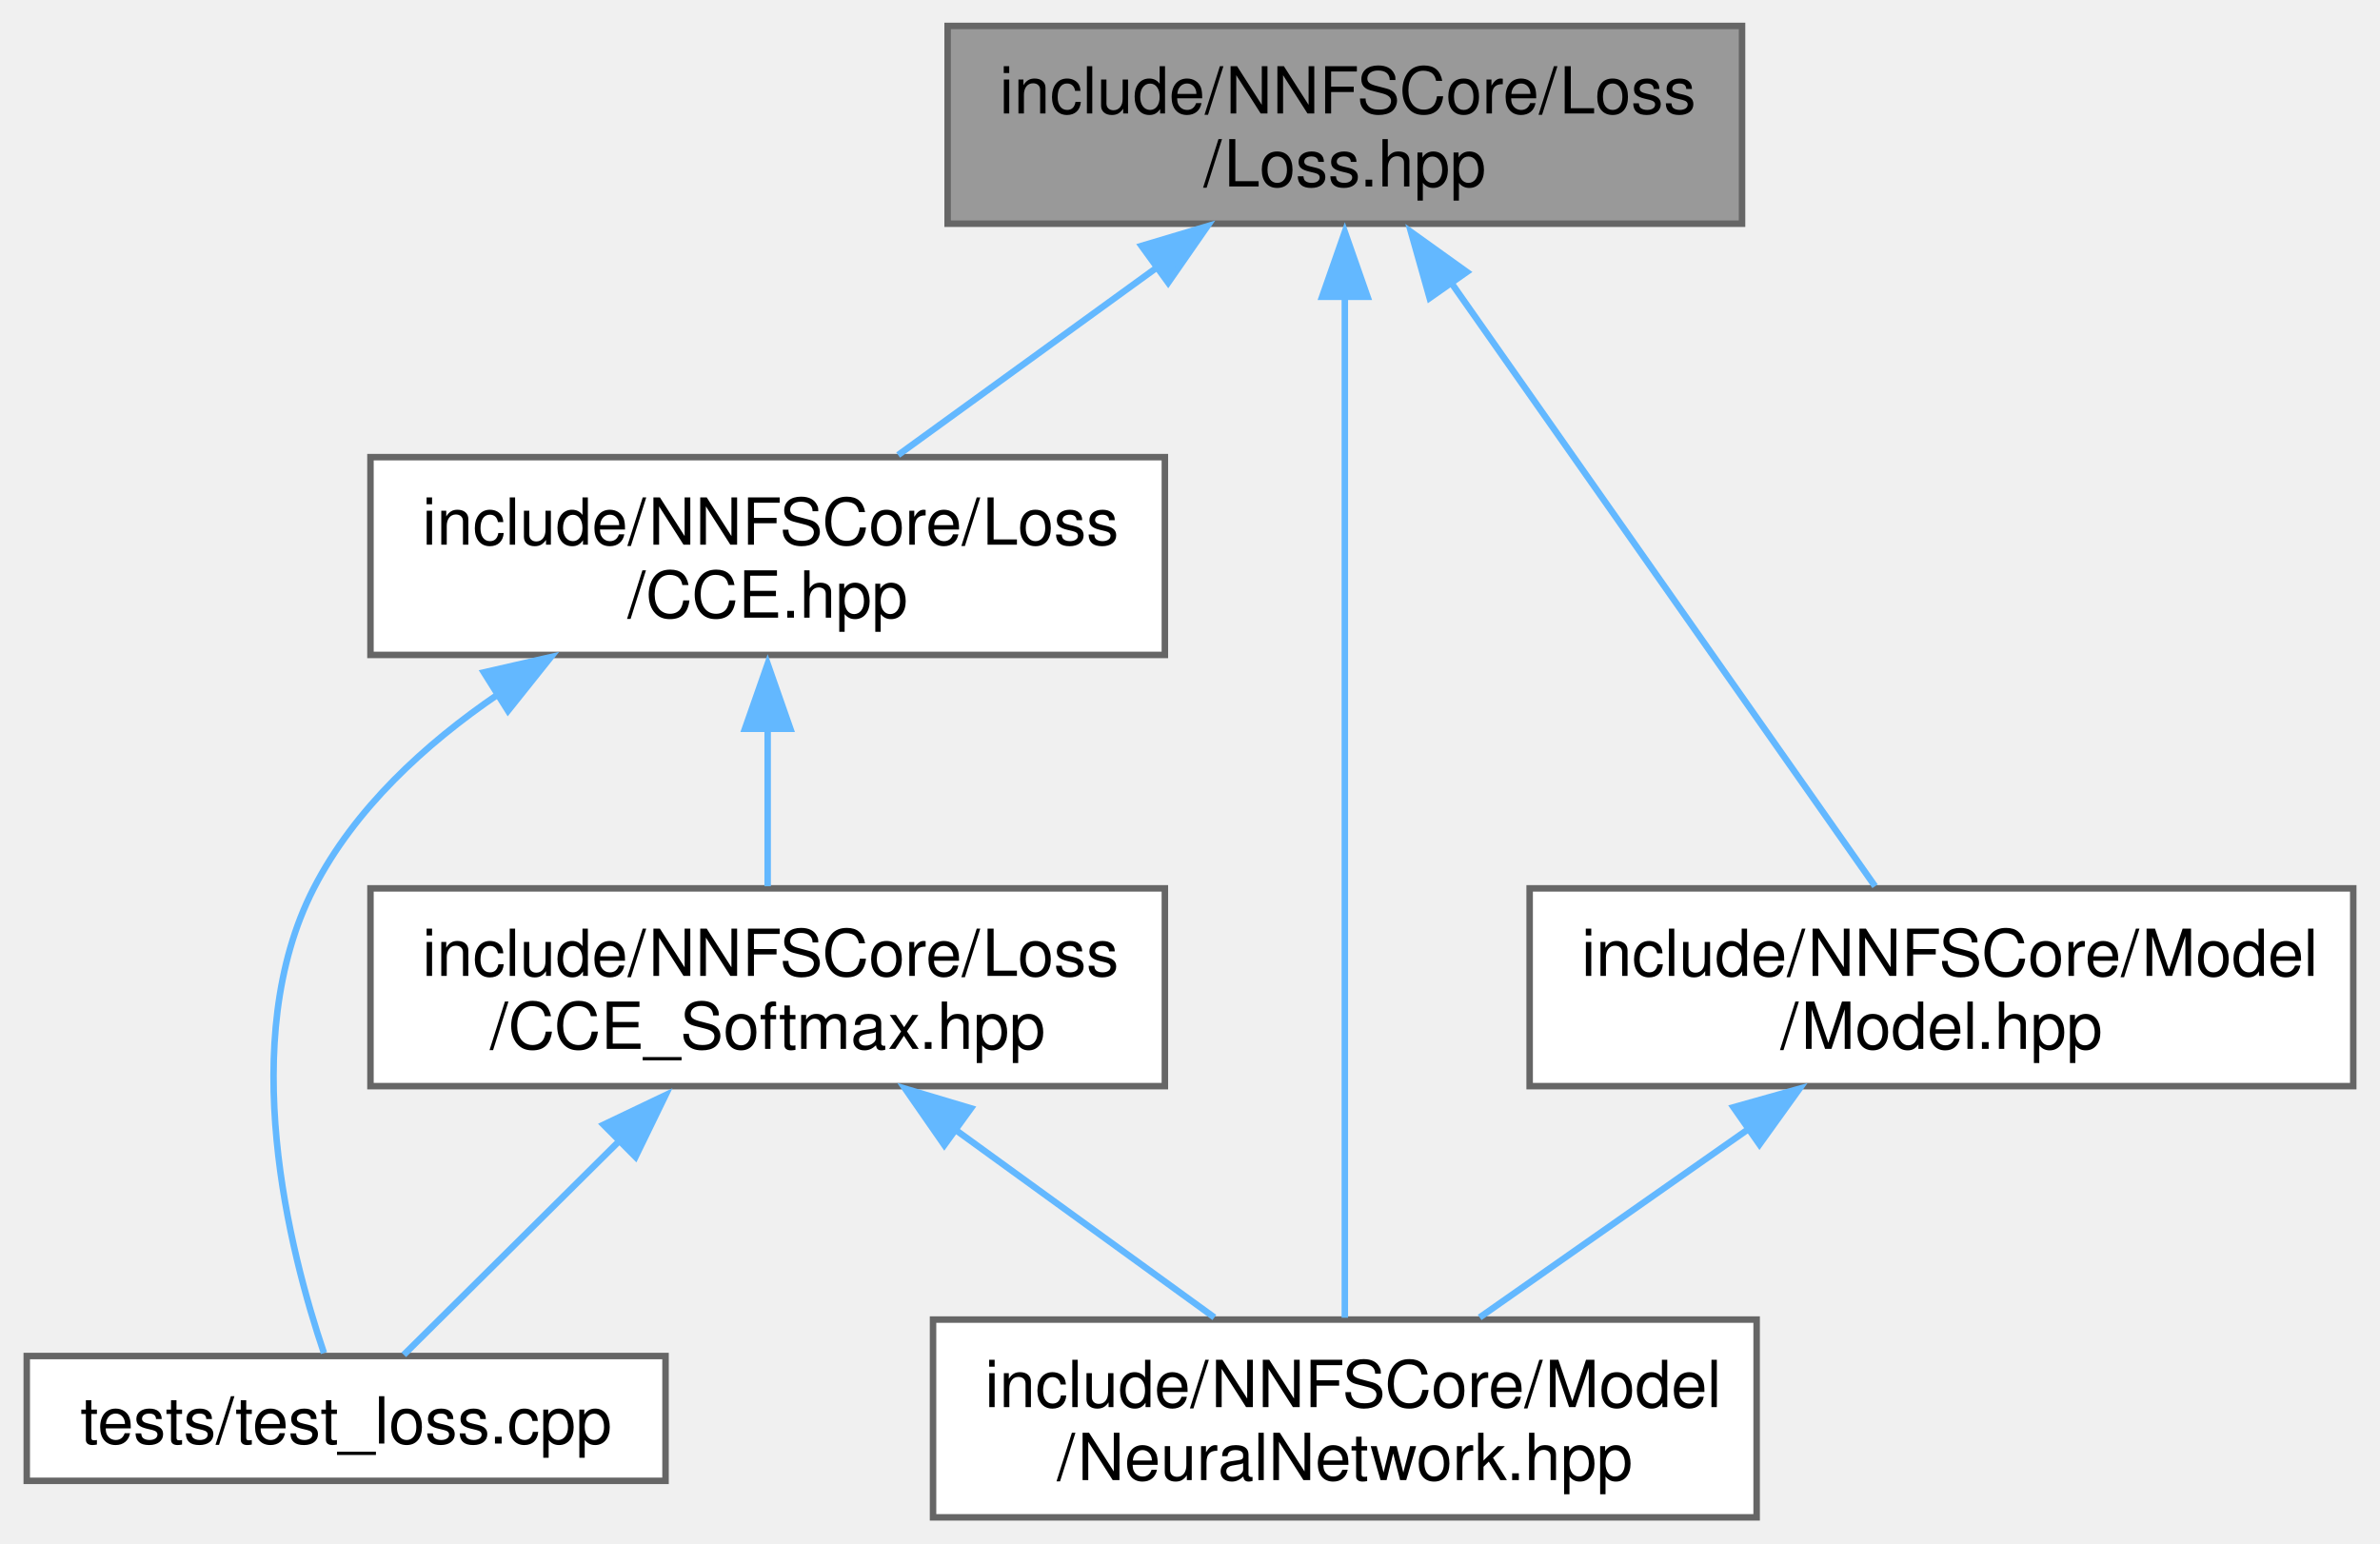
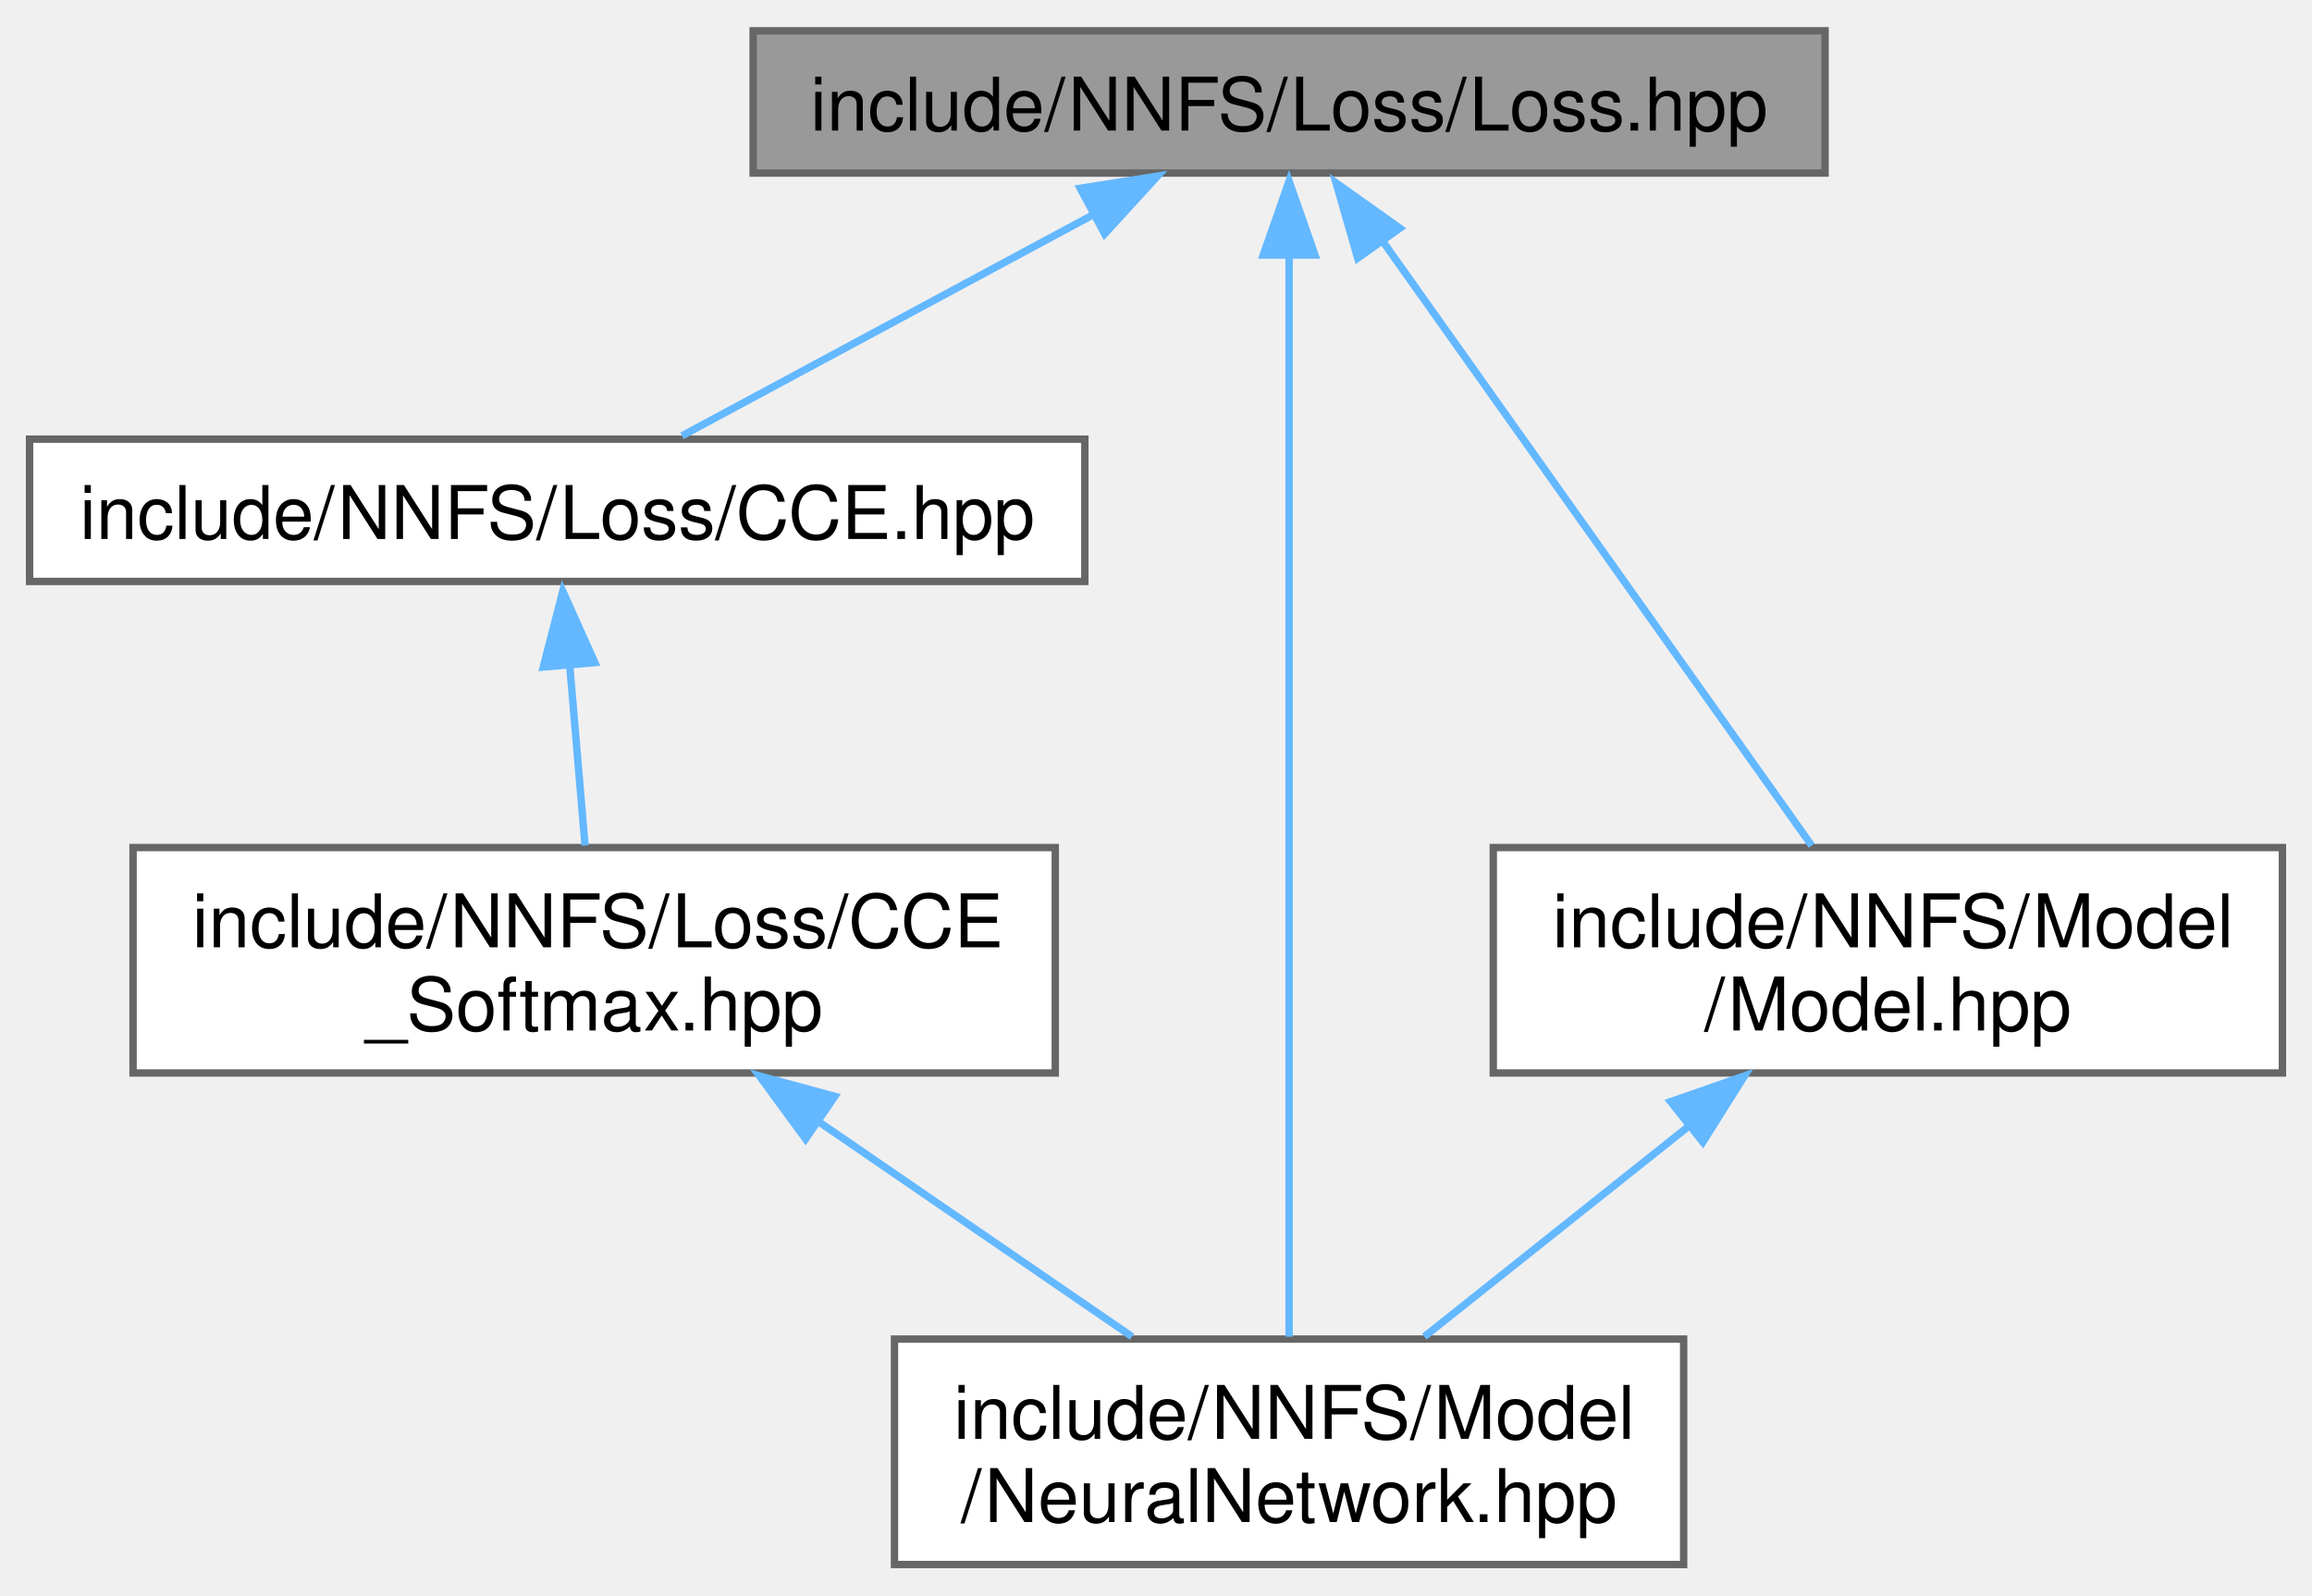
- <svg xmlns="http://www.w3.org/2000/svg" xmlns:xlink="http://www.w3.org/1999/xlink" width="367pt" height="238pt" viewBox="0.00 0.00 366.75 238.00">
-   <g id="graph0" class="graph" transform="scale(1 1) rotate(0) translate(4 234)">
+ <svg xmlns="http://www.w3.org/2000/svg" xmlns:xlink="http://www.w3.org/1999/xlink" width="313pt" height="216pt" viewBox="0.00 0.00 312.75 215.50">
+   <g id="graph0" class="graph" transform="scale(1 1) rotate(0) translate(4 211.5)">
    <g id="node1" class="node">
      <g id="a_node1">
        <a xlink:title=" ">
-           <polygon fill="#999999" stroke="#666666" points="264.5,-230 142,-230 142,-199.5 264.5,-199.5 264.5,-230" />
-           <text text-anchor="start" x="150" y="-216.5" font-family="Helvetica,sans-Serif" font-size="10.00">include/NNFSCore/Loss</text>
-           <text text-anchor="middle" x="203.25" y="-205.25" font-family="Helvetica,sans-Serif" font-size="10.00">/Loss.hpp</text>
+           <polygon fill="#999999" stroke="#666666" points="242.88,-207.5 97.88,-207.5 97.88,-188.25 242.88,-188.25 242.88,-207.5" />
+           <text text-anchor="middle" x="170.38" y="-194" font-family="Helvetica,sans-Serif" font-size="10.00">include/NNFS/Loss/Loss.hpp</text>
        </a>
      </g>
    </g>
    <g id="node2" class="node">
      <g id="a_node2">
        <a xlink:href="_c_c_e_8hpp.html" target="_top" xlink:title=" ">
-           <polygon fill="white" stroke="#666666" points="175.5,-163.5 53,-163.5 53,-133 175.5,-133 175.5,-163.5" />
-           <text text-anchor="start" x="61" y="-150" font-family="Helvetica,sans-Serif" font-size="10.00">include/NNFSCore/Loss</text>
-           <text text-anchor="middle" x="114.25" y="-138.75" font-family="Helvetica,sans-Serif" font-size="10.00">/CCE.hpp</text>
+           <polygon fill="white" stroke="#666666" points="142.75,-152.25 0,-152.25 0,-133 142.75,-133 142.75,-152.25" />
+           <text text-anchor="middle" x="71.38" y="-138.75" font-family="Helvetica,sans-Serif" font-size="10.00">include/NNFS/Loss/CCE.hpp</text>
        </a>
      </g>
    </g>
    <g id="edge1" class="edge">
-       <path fill="none" stroke="#63b8ff" d="M174.4,-192.84C161.32,-183.37 146.19,-172.39 134.37,-163.83" />
-       <polygon fill="#63b8ff" stroke="#63b8ff" points="171.9,-196.08 182.05,-199.11 176.01,-190.41 171.9,-196.08" />
+       <path fill="none" stroke="#63b8ff" d="M144.35,-182.87C126.61,-173.33 103.64,-160.98 88.25,-152.7" />
+       <polygon fill="#63b8ff" stroke="#63b8ff" points="142.12,-186.19 152.58,-187.84 145.43,-180.02 142.12,-186.19" />
    </g>
    <g id="node4" class="node">
      <g id="a_node4">
        <a xlink:href="_neural_network_8hpp.html" target="_top" xlink:title=" ">
-           <polygon fill="white" stroke="#666666" points="266.75,-30.5 139.75,-30.5 139.75,0 266.75,0 266.75,-30.5" />
-           <text text-anchor="start" x="147.75" y="-17" font-family="Helvetica,sans-Serif" font-size="10.00">include/NNFSCore/Model</text>
-           <text text-anchor="middle" x="203.25" y="-5.75" font-family="Helvetica,sans-Serif" font-size="10.00">/NeuralNetwork.hpp</text>
-         </a>
-       </g>
-     </g>
-     <g id="edge8" class="edge">
-       <path fill="none" stroke="#63b8ff" d="M203.25,-188.31C203.25,-146.39 203.25,-64.13 203.25,-30.79" />
-       <polygon fill="#63b8ff" stroke="#63b8ff" points="199.75,-188.23 203.25,-198.23 206.75,-188.23 199.75,-188.23" />
-     </g>
-     <g id="node6" class="node">
-       <g id="a_node6">
-         <a xlink:href="_model_8hpp.html" target="_top" xlink:title=" ">
-           <polygon fill="white" stroke="#666666" points="358.75,-97 231.75,-97 231.75,-66.5 358.75,-66.5 358.75,-97" />
-           <text text-anchor="start" x="239.75" y="-83.5" font-family="Helvetica,sans-Serif" font-size="10.00">include/NNFSCore/Model</text>
-           <text text-anchor="middle" x="295.25" y="-72.25" font-family="Helvetica,sans-Serif" font-size="10.00">/Model.hpp</text>
+           <polygon fill="white" stroke="#666666" points="223.75,-30.5 117,-30.5 117,0 223.75,0 223.75,-30.5" />
+           <text text-anchor="start" x="125" y="-17" font-family="Helvetica,sans-Serif" font-size="10.00">include/NNFS/Model</text>
+           <text text-anchor="middle" x="170.38" y="-5.75" font-family="Helvetica,sans-Serif" font-size="10.00">/NeuralNetwork.hpp</text>
        </a>
      </g>
    </g>
    <g id="edge6" class="edge">
-       <path fill="none" stroke="#63b8ff" d="M219.62,-190.45C238.55,-163.48 269.16,-119.9 285.01,-97.33" />
-       <polygon fill="#63b8ff" stroke="#63b8ff" points="216.33,-188.04 213.45,-198.23 222.06,-192.06 216.33,-188.04" />
+       <path fill="none" stroke="#63b8ff" d="M170.38,-177.54C170.38,-141.14 170.38,-63.2 170.38,-30.82" />
+       <polygon fill="#63b8ff" stroke="#63b8ff" points="166.88,-177.16 170.38,-187.16 173.88,-177.16 166.88,-177.16" />
+     </g>
+     <g id="node5" class="node">
+       <g id="a_node5">
+         <a xlink:href="_model_8hpp.html" target="_top" xlink:title=" ">
+           <polygon fill="white" stroke="#666666" points="304.75,-97 198,-97 198,-66.5 304.75,-66.5 304.75,-97" />
+           <text text-anchor="start" x="206" y="-83.5" font-family="Helvetica,sans-Serif" font-size="10.00">include/NNFS/Model</text>
+           <text text-anchor="middle" x="251.38" y="-72.25" font-family="Helvetica,sans-Serif" font-size="10.00">/Model.hpp</text>
+         </a>
+       </g>
+     </g>
+     <g id="edge4" class="edge">
+       <path fill="none" stroke="#63b8ff" d="M183.02,-179.06C199.02,-156.52 226.27,-118.12 241.07,-97.27" />
+       <polygon fill="#63b8ff" stroke="#63b8ff" points="179.66,-176.74 176.73,-186.92 185.37,-180.79 179.66,-176.74" />
    </g>
    <g id="node3" class="node">
      <g id="a_node3">
        <a xlink:href="_c_c_e___softmax_8hpp.html" target="_top" xlink:title=" ">
-           <polygon fill="white" stroke="#666666" points="175.5,-97 53,-97 53,-66.5 175.5,-66.5 175.5,-97" />
-           <text text-anchor="start" x="61" y="-83.5" font-family="Helvetica,sans-Serif" font-size="10.00">include/NNFSCore/Loss</text>
-           <text text-anchor="middle" x="114.25" y="-72.25" font-family="Helvetica,sans-Serif" font-size="10.00">/CCE_Softmax.hpp</text>
+           <polygon fill="white" stroke="#666666" points="138.75,-97 14,-97 14,-66.5 138.75,-66.5 138.75,-97" />
+           <text text-anchor="start" x="22" y="-83.5" font-family="Helvetica,sans-Serif" font-size="10.00">include/NNFS/Loss/CCE</text>
+           <text text-anchor="middle" x="76.38" y="-72.25" font-family="Helvetica,sans-Serif" font-size="10.00">_Softmax.hpp</text>
        </a>
      </g>
    </g>
    <g id="edge2" class="edge">
-       <path fill="none" stroke="#63b8ff" d="M114.25,-121.88C114.25,-113.55 114.25,-104.58 114.25,-97.33" />
-       <polygon fill="#63b8ff" stroke="#63b8ff" points="110.75,-121.61 114.25,-131.61 117.75,-121.61 110.75,-121.61" />
+       <path fill="none" stroke="#63b8ff" d="M73.04,-121.98C73.73,-113.91 74.51,-104.73 75.14,-97.28" />
+       <polygon fill="#63b8ff" stroke="#63b8ff" points="69.49,-121.42 72.13,-131.68 76.47,-122.02 69.49,-121.42" />
    </g>
-     <g id="node5" class="node">
-       <g id="a_node5">
-         <a xlink:href="test__loss_8cpp.html" target="_top" xlink:title=" ">
-           <polygon fill="white" stroke="#666666" points="98.5,-24.88 0,-24.88 0,-5.63 98.5,-5.63 98.5,-24.88" />
-           <text text-anchor="middle" x="49.25" y="-11.38" font-family="Helvetica,sans-Serif" font-size="10.00">tests/test_loss.cpp</text>
-         </a>
-       </g>
+     <g id="edge3" class="edge">
+       <path fill="none" stroke="#63b8ff" d="M106.45,-60.11C120.35,-50.58 136.53,-39.48 149.13,-30.83" />
+       <polygon fill="#63b8ff" stroke="#63b8ff" points="104.97,-57.57 98.71,-66.11 108.93,-63.34 104.97,-57.57" />
    </g>
    <g id="edge5" class="edge">
-       <path fill="none" stroke="#63b8ff" d="M72.73,-126.96C61.42,-119.25 50.56,-109.29 44.25,-97 32.19,-73.51 40.54,-40.97 45.83,-25.34" />
-       <polygon fill="#63b8ff" stroke="#63b8ff" points="70.49,-130.31 80.82,-132.67 74.21,-124.39 70.49,-130.31" />
-     </g>
-     <g id="edge3" class="edge">
-       <path fill="none" stroke="#63b8ff" d="M143.1,-59.84C156.18,-50.37 171.31,-39.39 183.13,-30.83" />
-       <polygon fill="#63b8ff" stroke="#63b8ff" points="141.49,-57.41 135.45,-66.11 145.6,-63.08 141.49,-57.41" />
-     </g>
-     <g id="edge4" class="edge">
-       <path fill="none" stroke="#63b8ff" d="M91.87,-58.54C80.28,-47.04 66.79,-33.65 58.14,-25.07" />
-       <polygon fill="#63b8ff" stroke="#63b8ff" points="88.94,-60.55 98.5,-65.11 93.87,-55.59 88.94,-60.55" />
-     </g>
-     <g id="edge7" class="edge">
-       <path fill="none" stroke="#63b8ff" d="M265.43,-59.84C251.91,-50.37 236.26,-39.39 224.04,-30.83" />
-       <polygon fill="#63b8ff" stroke="#63b8ff" points="263.18,-63.24 273.37,-66.11 267.19,-57.51 263.18,-63.24" />
+       <path fill="none" stroke="#63b8ff" d="M224.43,-59.29C212.69,-49.94 199.23,-39.23 188.68,-30.83" />
+       <polygon fill="#63b8ff" stroke="#63b8ff" points="221.99,-62.62 231.99,-66.11 226.35,-57.15 221.99,-62.62" />
    </g>
  </g>
</svg>
